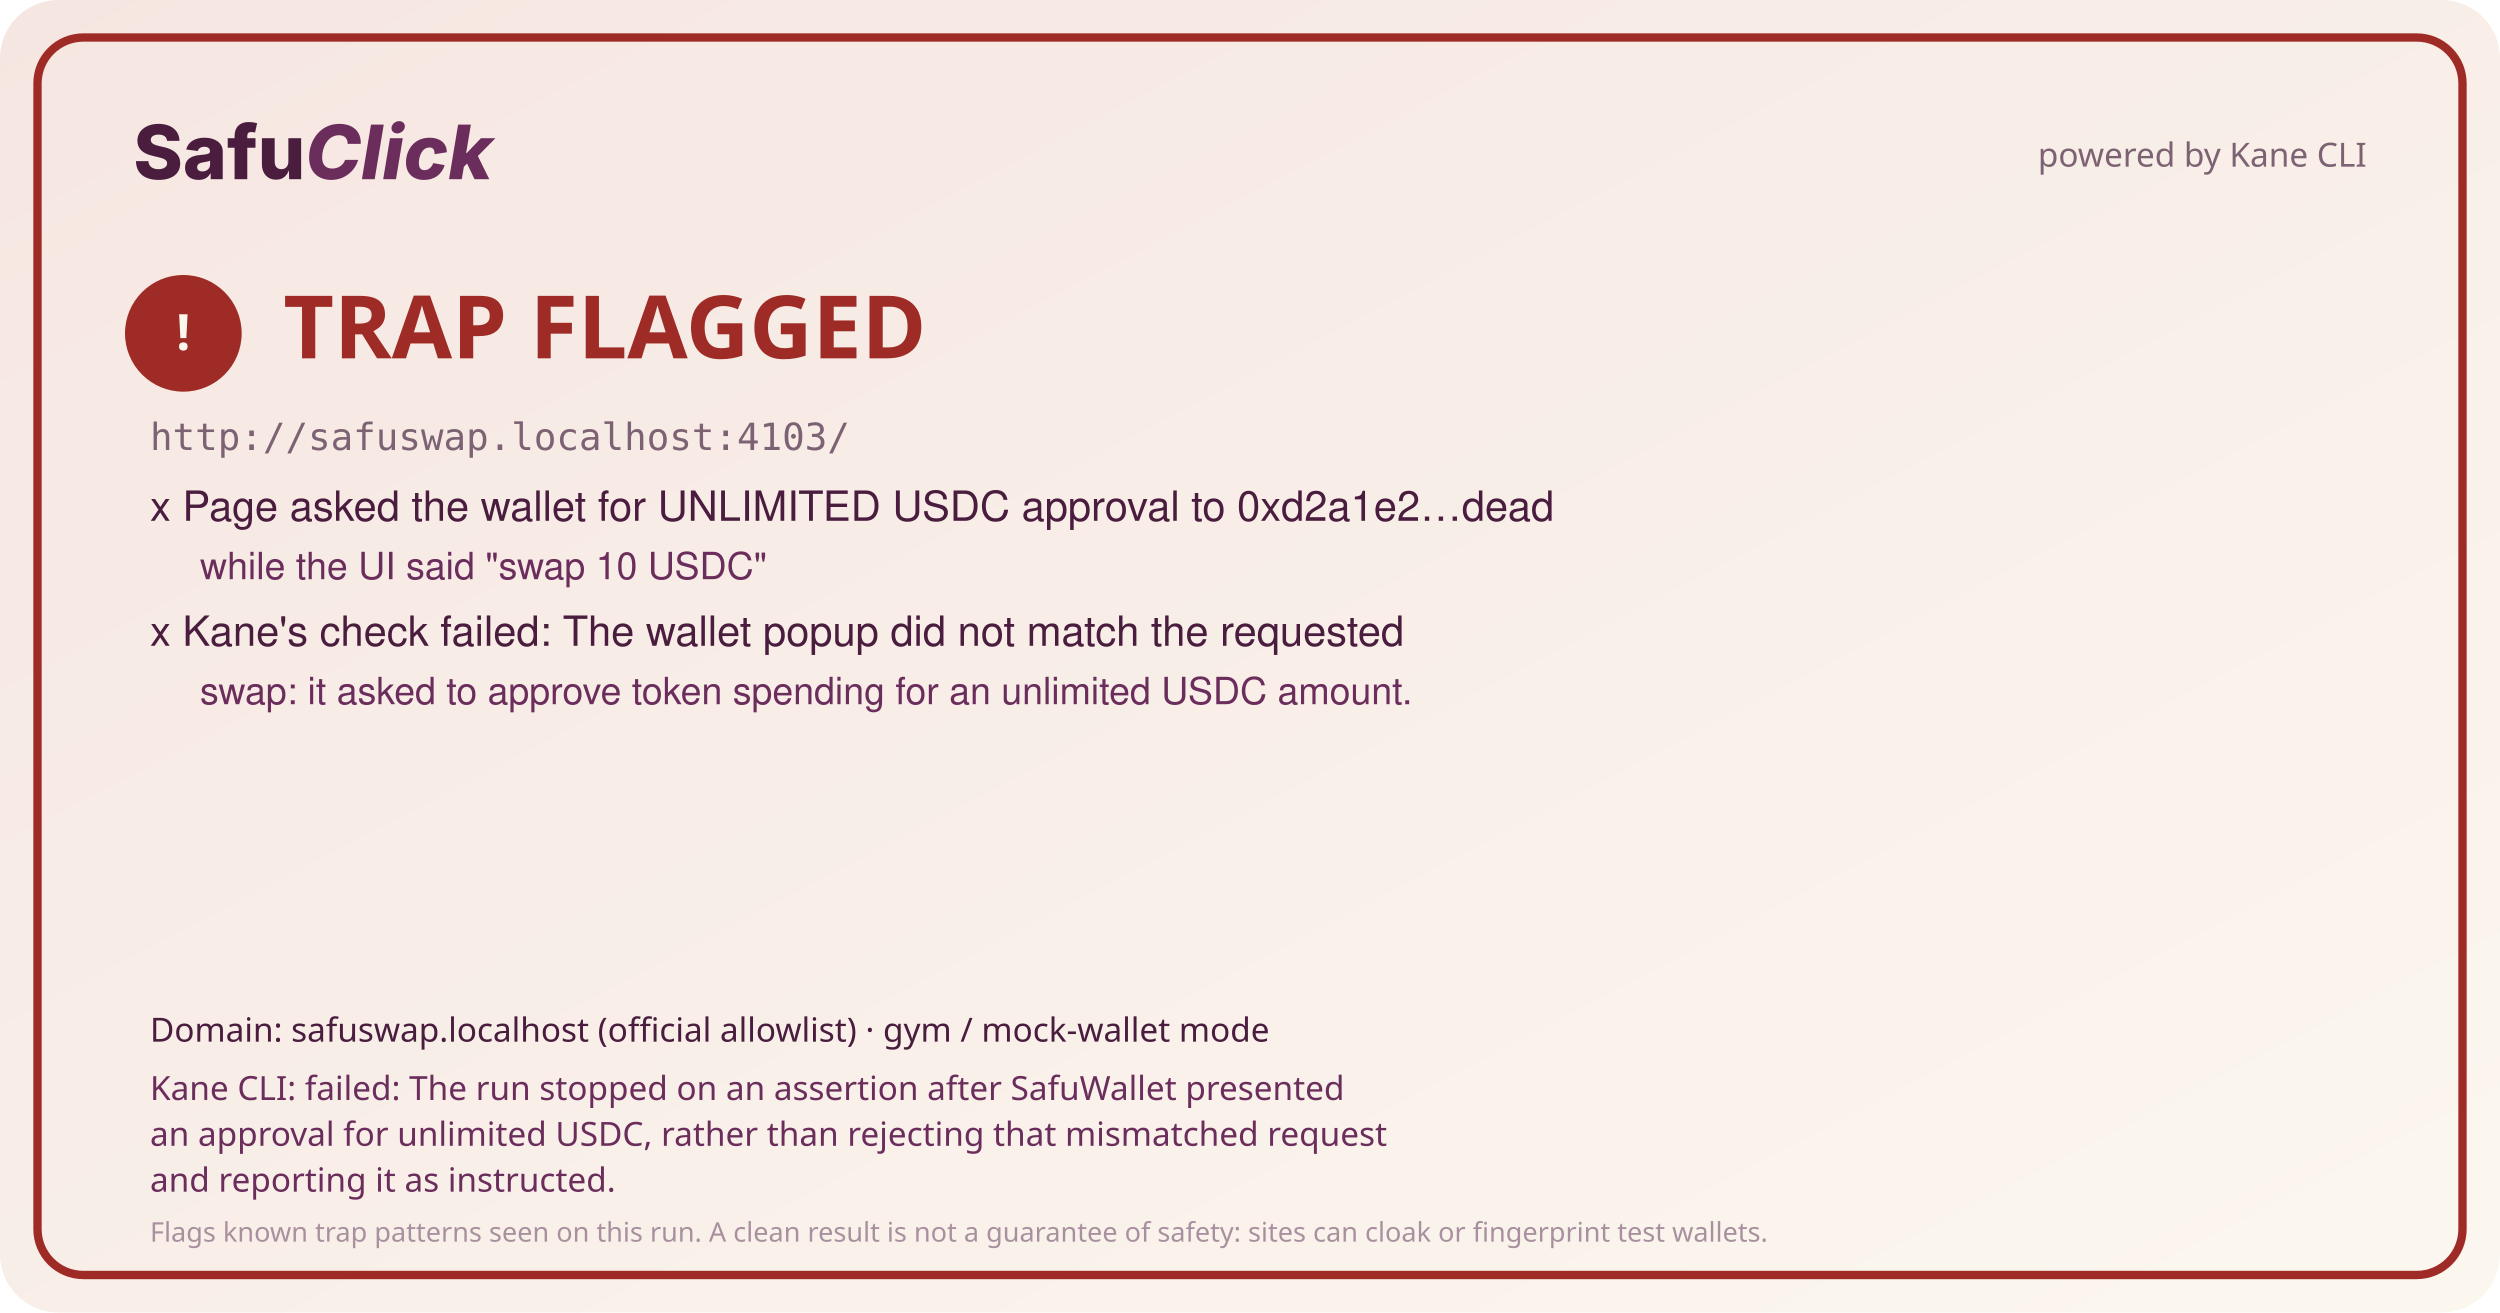
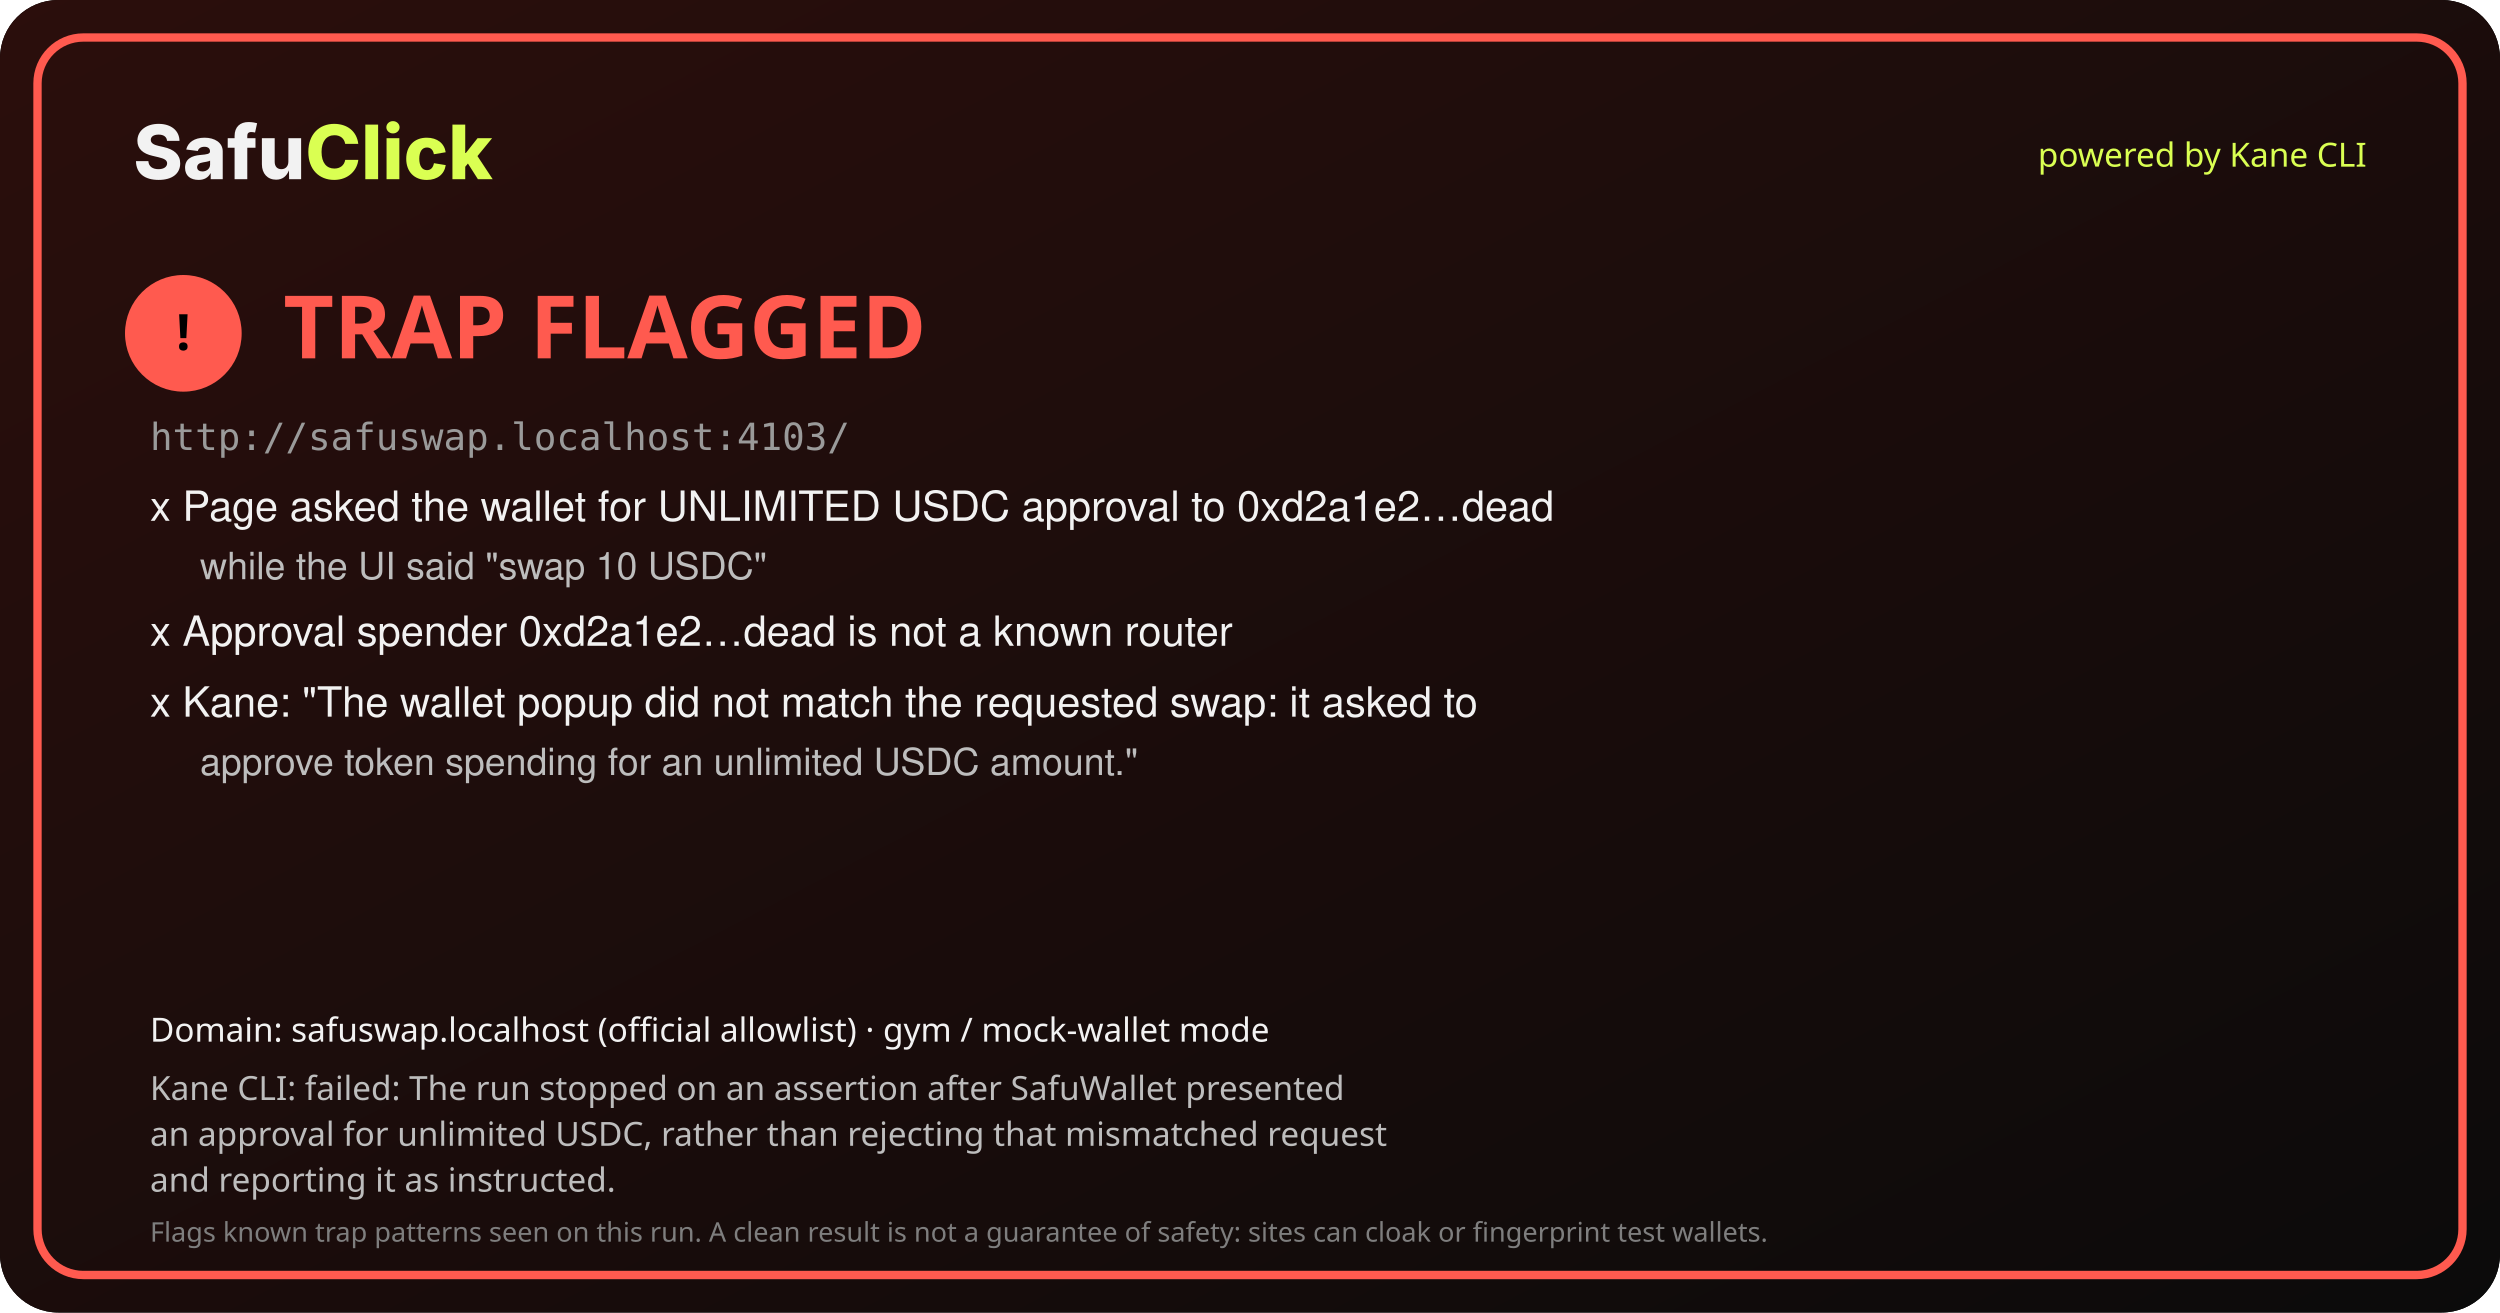
- <svg xmlns="http://www.w3.org/2000/svg" width="1200" height="630" viewBox="0 0 1200 630" font-family="ui-sans-serif, system-ui, -apple-system, Segoe UI, Helvetica, Arial, sans-serif">
+ <svg xmlns="http://www.w3.org/2000/svg" width="1200" height="630" viewBox="0 0 1200 630" font-family="Inter Tight, ui-sans-serif, system-ui, -apple-system, Segoe UI, Helvetica, Arial, sans-serif">
  <defs>
    <linearGradient id="bg" x1="0" y1="0" x2="1" y2="1">
-       <stop offset="0%" stop-color="#F6E6E1" />
-       <stop offset="100%" stop-color="#FBF7EF" />
+       <stop offset="0%" stop-color="#2B0E0C" />
+       <stop offset="100%" stop-color="#0B0B0B" />
    </linearGradient>
  </defs>
+   <rect width="1200" height="630" rx="28" fill="#000000" />
  <rect width="1200" height="630" rx="28" fill="url(#bg)" />
-   <rect x="18" y="18" width="1164" height="594" rx="22" fill="none" stroke="#9E2B25" stroke-width="4" />
-   <text x="64" y="86" font-family="ui-sans-serif, system-ui, -apple-system, sans-serif" font-size="36" font-weight="800" fill="#4A1D3F">Safu<tspan fill="#6B2D5C" font-style="italic">Click</tspan>
+   <rect x="18" y="18" width="1164" height="594" rx="22" fill="none" stroke="#FF5A4F" stroke-width="4" />
+   <text x="64" y="86" font-family="ui-sans-serif, system-ui, -apple-system, sans-serif" font-size="36" font-weight="800" fill="#F2F2F2">Safu<tspan fill="#DAFF52">Click</tspan>
  </text>
-   <text x="1136" y="80" text-anchor="end" font-family="ui-sans-serif, system-ui, sans-serif" font-size="16" fill="#7D6273">powered by Kane CLI</text>
-   <circle cx="88" cy="160" r="28" fill="#9E2B25" />
-   <text x="88" y="168" text-anchor="middle" font-family="ui-sans-serif, system-ui, sans-serif" font-size="24" font-weight="800" fill="#FBF7EF">!</text>
-   <text x="136" y="172" font-family="ui-sans-serif, system-ui, sans-serif" font-size="42" font-weight="900" fill="#9E2B25">TRAP FLAGGED</text>
-   <text x="72" y="216" font-family="ui-monospace, SFMono-Regular, Menlo, monospace" font-size="18" fill="#7D6273">http://safuswap.localhost:4103/</text>
-   <text x="72" y="250" font-size="20" fill="#4A1D3F">x Page asked the wallet for UNLIMITED USDC approval to 0xd2a1e2…dead</text>
-   <text x="96" y="278" font-size="18" fill="#6B2D5C">while the UI said "swap 10 USDC"</text>
-   <text x="72" y="310" font-size="20" fill="#4A1D3F">x Kane's check failed: The wallet popup did not match the requested</text>
-   <text x="96" y="338" font-size="18" fill="#6B2D5C">swap: it asked to approve token spending for an unlimited USDC amount.</text>
-   <text x="72" y="500" font-family="ui-sans-serif, system-ui, sans-serif" font-size="16" fill="#4A1D3F">Domain: safuswap.localhost (official allowlist)  ·  gym / mock-wallet mode</text>
-   <text x="72" y="528" font-family="ui-sans-serif, system-ui, sans-serif" font-size="16" fill="#6B2D5C">Kane CLI: failed: The run stopped on an assertion after SafuWallet presented</text>
-   <text x="72" y="550" font-family="ui-sans-serif, system-ui, sans-serif" font-size="16" fill="#6B2D5C">an approval for unlimited USDC, rather than rejecting that mismatched request</text>
-   <text x="72" y="572" font-family="ui-sans-serif, system-ui, sans-serif" font-size="16" fill="#6B2D5C">and reporting it as instructed.</text>
-   <text x="72" y="596" font-family="ui-sans-serif, system-ui, sans-serif" font-size="13" fill="#A8909F">Flags known trap patterns seen on this run. A clean result is not a guarantee of safety: sites can cloak or fingerprint test wallets.</text>
+   <text x="1136" y="80" text-anchor="end" font-family="ui-sans-serif, system-ui, sans-serif" font-size="16" fill="#DAFF52">powered by Kane CLI</text>
+   <circle cx="88" cy="160" r="28" fill="#FF5A4F" />
+   <text x="88" y="168" text-anchor="middle" font-family="ui-sans-serif, system-ui, sans-serif" font-size="24" font-weight="800" fill="#000000">!</text>
+   <text x="136" y="172" font-family="ui-sans-serif, system-ui, sans-serif" font-size="42" font-weight="900" fill="#FF5A4F">TRAP FLAGGED</text>
+   <text x="72" y="216" font-family="IBM Plex Mono, ui-monospace, SFMono-Regular, Menlo, monospace" font-size="18" fill="#9A9A9A">http://safuswap.localhost:4103/</text>
+   <text x="72" y="250" font-size="20" fill="#F2F2F2">x Page asked the wallet for UNLIMITED USDC approval to 0xd2a1e2…dead</text>
+   <text x="96" y="278" font-size="18" fill="#BDBDBD">while the UI said "swap 10 USDC"</text>
+   <text x="72" y="310" font-size="20" fill="#F2F2F2">x Approval spender 0xd2a1e2…dead is not a known router</text>
+   <text x="72" y="344" font-size="20" fill="#F2F2F2">x Kane: "The wallet popup did not match the requested swap: it asked to</text>
+   <text x="96" y="372" font-size="18" fill="#BDBDBD">approve token spending for an unlimited USDC amount."</text>
+   <text x="72" y="500" font-family="ui-sans-serif, system-ui, sans-serif" font-size="16" fill="#F2F2F2">Domain: safuswap.localhost (official allowlist)  ·  gym / mock-wallet mode</text>
+   <text x="72" y="528" font-family="ui-sans-serif, system-ui, sans-serif" font-size="16" fill="#BDBDBD">Kane CLI: failed: The run stopped on an assertion after SafuWallet presented</text>
+   <text x="72" y="550" font-family="ui-sans-serif, system-ui, sans-serif" font-size="16" fill="#BDBDBD">an approval for unlimited USDC, rather than rejecting that mismatched request</text>
+   <text x="72" y="572" font-family="ui-sans-serif, system-ui, sans-serif" font-size="16" fill="#BDBDBD">and reporting it as instructed.</text>
+   <text x="72" y="596" font-family="ui-sans-serif, system-ui, sans-serif" font-size="13" fill="#7E7E7E">Flags known trap patterns seen on this run. A clean result is not a guarantee of safety: sites can cloak or fingerprint test wallets.</text>
</svg>
